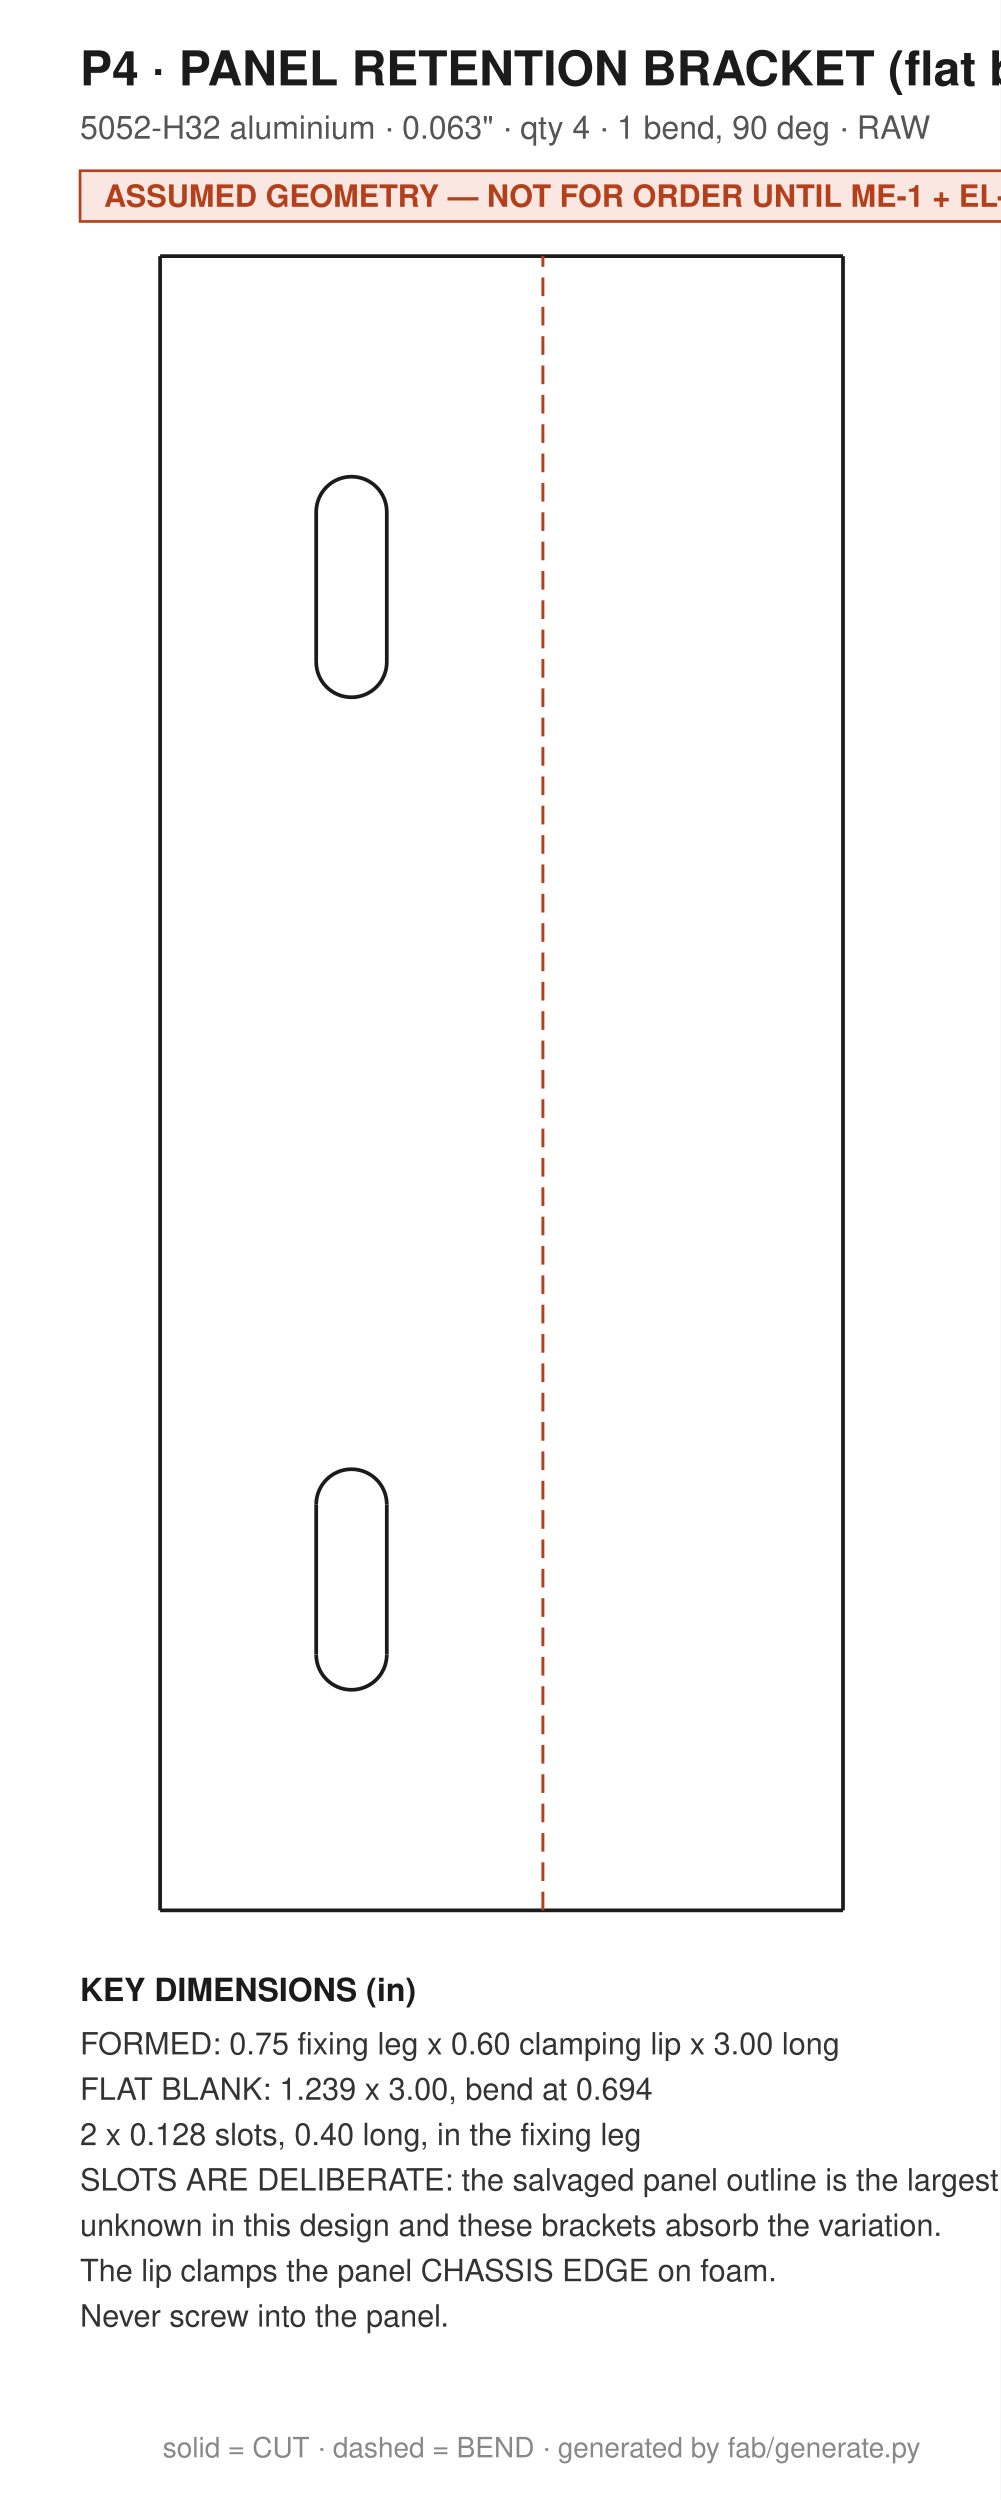
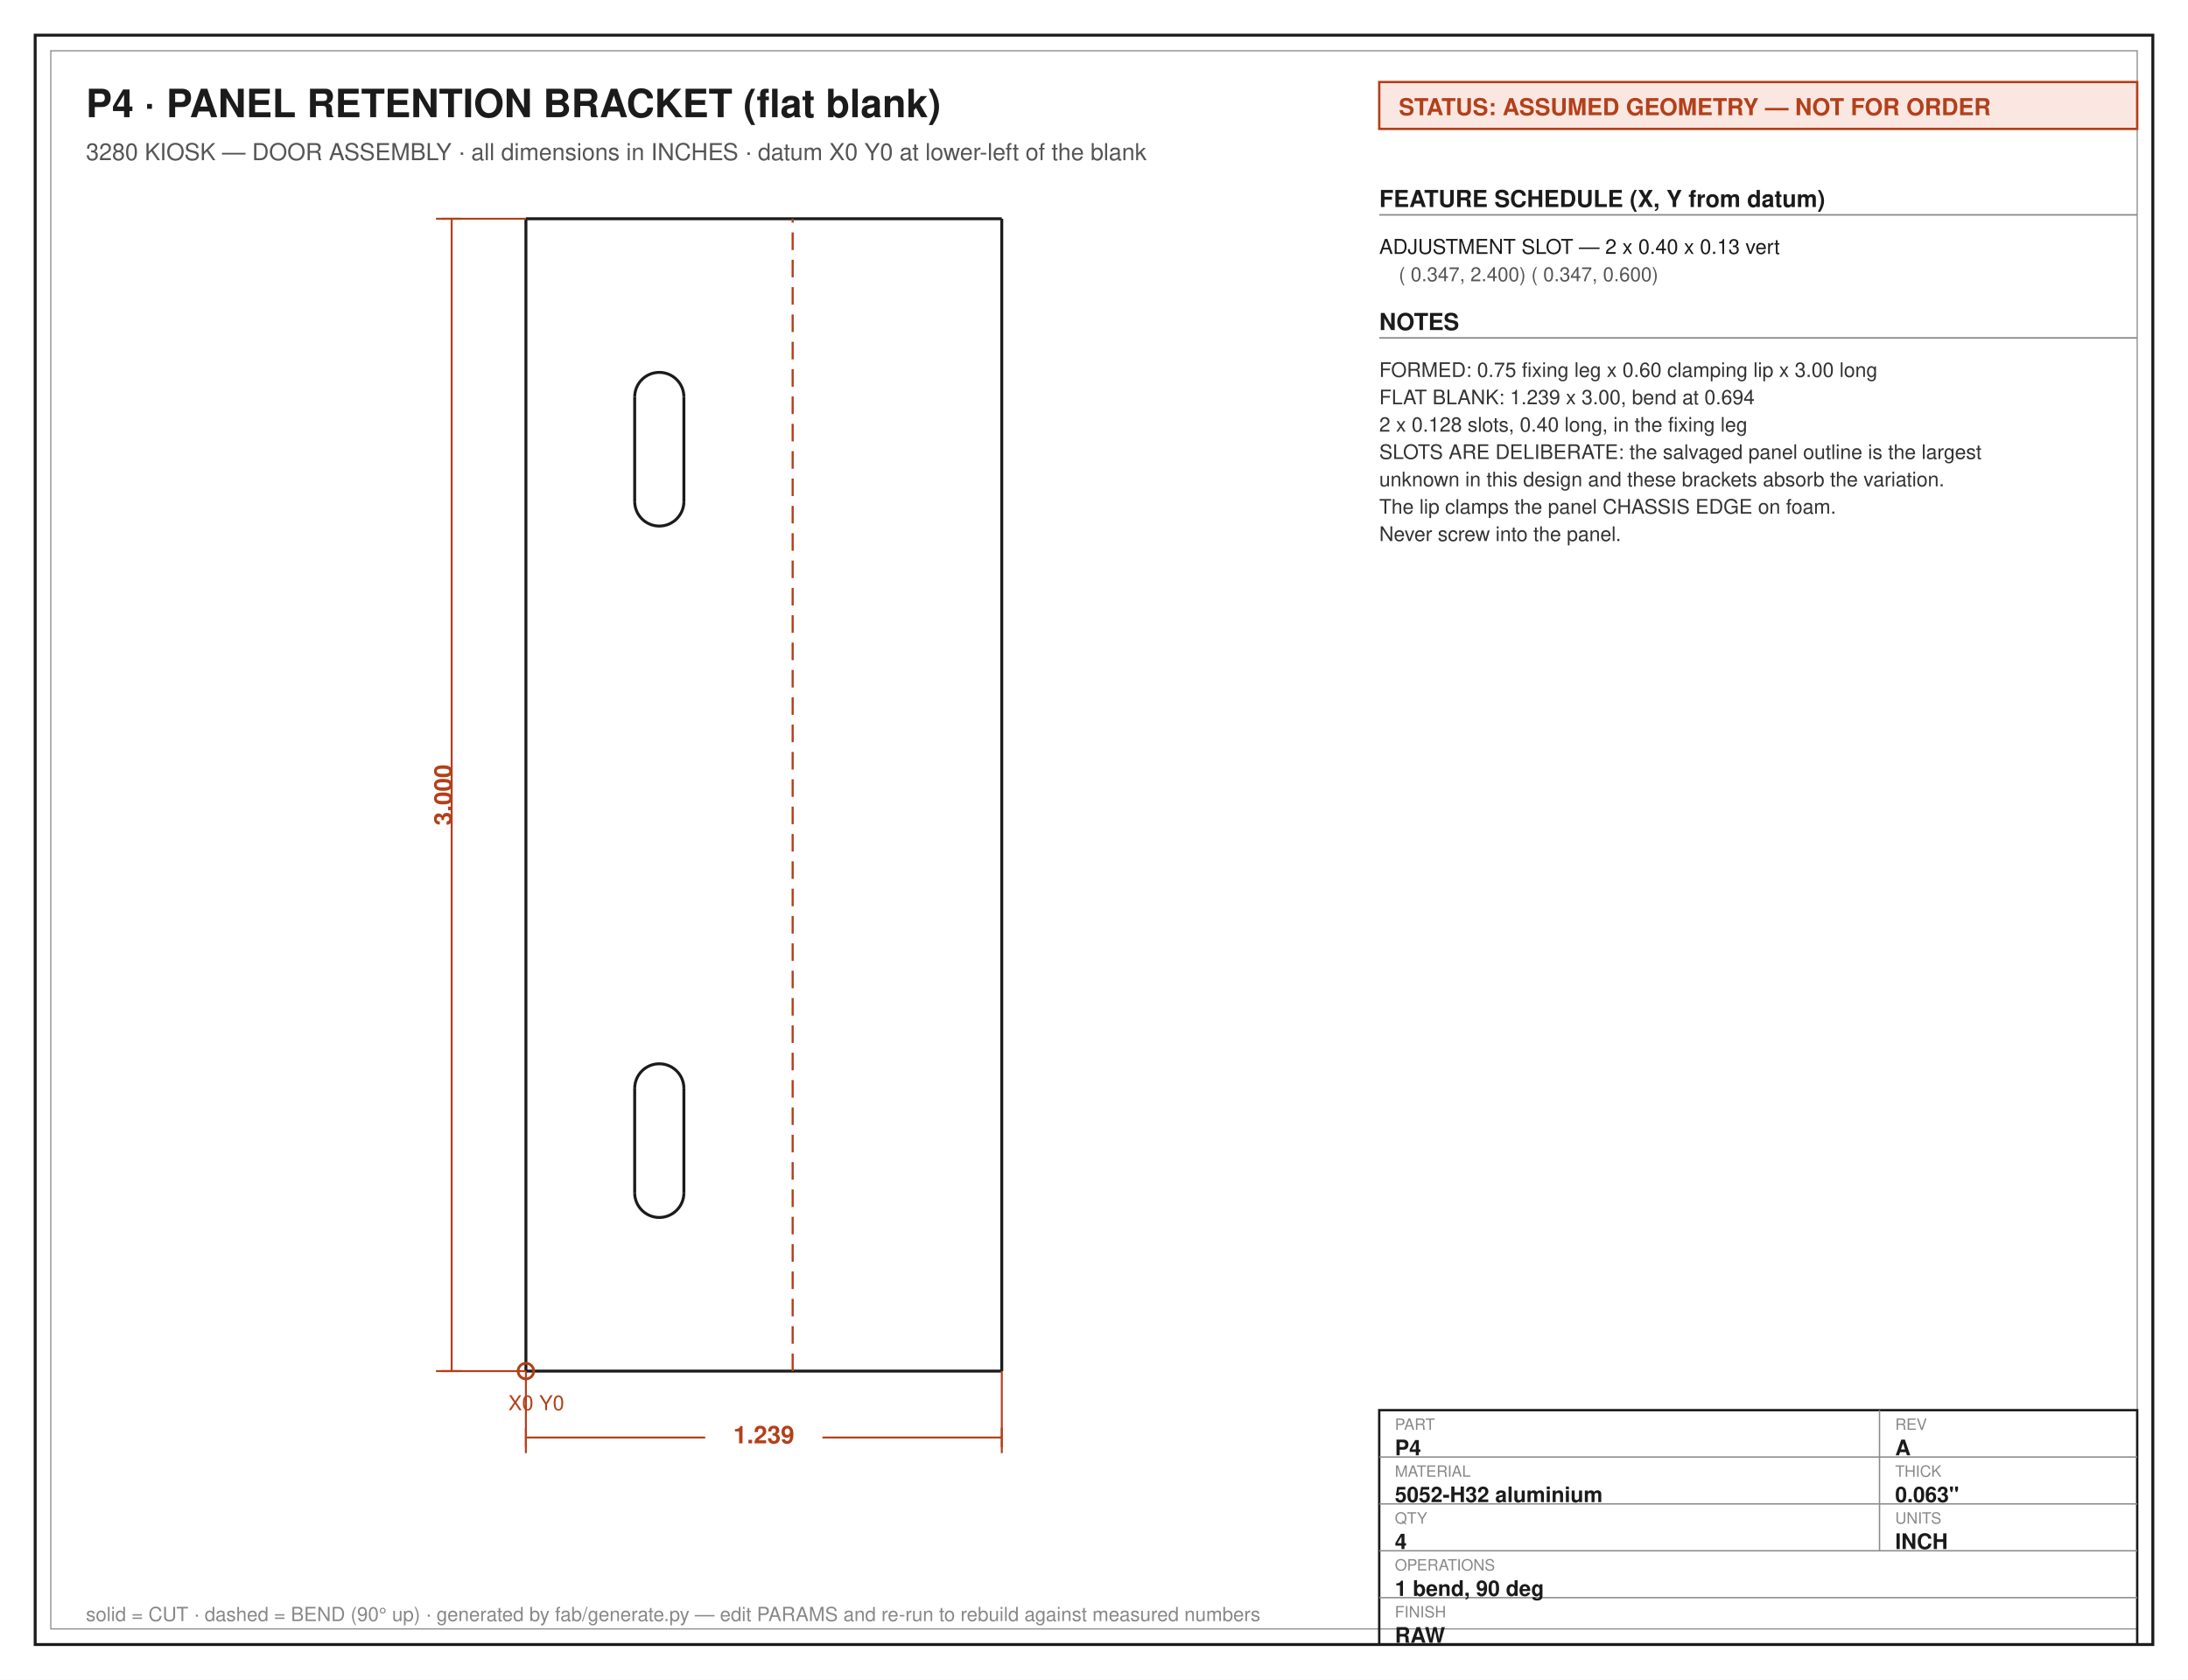
- <svg xmlns="http://www.w3.org/2000/svg" width="375" height="937" viewBox="0 0 375 937" font-family="Helvetica,Arial,sans-serif">
-   <rect width="375" height="937" fill="#ffffff" />
-   <text x="30" y="32" font-size="18" font-weight="700" fill="#1b1b1b">P4 · PANEL RETENTION BRACKET (flat blank)</text>
-   <text x="30" y="52" font-size="12" fill="#555">5052-H32 aluminium · 0.063" · qty 4 · 1 bend, 90 deg · RAW</text>
-   <rect x="30" y="64" width="360" height="19" fill="#FBE7E1" stroke="#B3401A" />
-   <text x="39" y="77.5" font-size="11.5" font-weight="700" fill="#B3401A">ASSUMED GEOMETRY — NOT FOR ORDER UNTIL ME-1 + EL-5</text>
-   <g fill="none" stroke="#1b1b1b" stroke-width="1.4">
-     <line x1="60.00" y1="716.00" x2="315.96" y2="716.00" />
-     <line x1="315.96" y1="716.00" x2="315.96" y2="96.00" />
-     <line x1="315.96" y1="96.00" x2="60.00" y2="96.00" />
-     <line x1="60.00" y1="96.00" x2="60.00" y2="716.00" />
-     <line x1="118.51" y1="620.11" x2="118.51" y2="563.89" />
-     <line x1="144.97" y1="563.89" x2="144.97" y2="620.11" />
-     <path d="M 144.97 563.89 A 13.23 13.23 0 0 0 118.51 563.89" />
-     <path d="M 118.51 620.11 A 13.23 13.23 0 0 0 144.97 620.11" />
-     <line x1="118.51" y1="248.11" x2="118.51" y2="191.89" />
-     <line x1="144.97" y1="191.89" x2="144.97" y2="248.11" />
-     <path d="M 144.97 191.89 A 13.23 13.23 0 0 0 118.51 191.89" />
-     <path d="M 118.51 248.11 A 13.23 13.23 0 0 0 144.97 248.11" />
+ <svg xmlns="http://www.w3.org/2000/svg" width="1120" height="860" viewBox="0 0 1120 860" font-family="Helvetica,Arial,sans-serif">
+   <rect width="1120" height="860" fill="#ffffff" />
+   <rect x="18" y="18" width="1084" height="824" fill="none" stroke="#1b1b1b" stroke-width="1.5" />
+   <rect x="26" y="26" width="1068" height="808" fill="none" stroke="#8a8a8a" stroke-width="0.6" />
+   <text x="44" y="60" font-size="20" font-weight="700" fill="#1b1b1b">P4 · PANEL RETENTION BRACKET (flat blank)</text>
+   <text x="44" y="82" font-size="12" fill="#555">3280 KIOSK — DOOR ASSEMBLY · all dimensions in INCHES · datum X0 Y0 at lower-left of the blank</text>
+   <rect x="706" y="42" width="388" height="24" fill="#FBE7E1" stroke="#B3401A" stroke-width="1.2" />
+   <text x="716" y="59" font-size="12" font-weight="700" fill="#B3401A">STATUS: ASSUMED GEOMETRY — NOT FOR ORDER</text>
+   <g fill="none" stroke="#1b1b1b" stroke-width="1.5">
+     <line x1="269.21" y1="702.00" x2="512.79" y2="702.00" />
+     <line x1="512.79" y1="702.00" x2="512.79" y2="112.00" />
+     <line x1="512.79" y1="112.00" x2="269.21" y2="112.00" />
+     <line x1="269.21" y1="112.00" x2="269.21" y2="702.00" />
+     <line x1="324.89" y1="610.75" x2="324.89" y2="557.25" />
+     <line x1="350.07" y1="557.25" x2="350.07" y2="610.75" />
+     <path d="M 350.07 557.25 A 12.59 12.59 0 0 0 324.89 557.25" />
+     <path d="M 324.89 610.75 A 12.59 12.59 0 0 0 350.07 610.75" />
+     <line x1="324.89" y1="256.75" x2="324.89" y2="203.25" />
+     <line x1="350.07" y1="203.25" x2="350.07" y2="256.75" />
+     <path d="M 350.07 203.25 A 12.59 12.59 0 0 0 324.89 203.25" />
+     <path d="M 324.89 256.75 A 12.59 12.59 0 0 0 350.07 256.75" />
  </g>
-   <g fill="none" stroke="#B3401A" stroke-width="1.1" stroke-dasharray="7 4">
-     <line x1="203.48" y1="716.00" x2="203.48" y2="96.00" />
+   <g fill="none" stroke="#B3401A" stroke-width="1.1" stroke-dasharray="9 5">
+     <line x1="405.75" y1="702.00" x2="405.75" y2="112.00" />
  </g>
-   <text x="30" y="750.0" font-size="12" font-weight="700" fill="#1b1b1b">KEY DIMENSIONS (in)</text>
-   <text x="30" y="770.0" font-size="11.5" fill="#333">FORMED: 0.75 fixing leg x 0.60 clamping lip x 3.00 long</text>
-   <text x="30" y="787.0" font-size="11.5" fill="#333">FLAT BLANK: 1.239 x 3.00, bend at 0.694</text>
-   <text x="30" y="804.0" font-size="11.5" fill="#333">2 x 0.128 slots, 0.40 long, in the fixing leg</text>
-   <text x="30" y="821.0" font-size="11.5" fill="#333">SLOTS ARE DELIBERATE: the salvaged panel outline is the largest</text>
-   <text x="30" y="838.0" font-size="11.5" fill="#333">unknown in this design and these brackets absorb the variation.</text>
-   <text x="30" y="855.0" font-size="11.5" fill="#333">The lip clamps the panel CHASSIS EDGE on foam.</text>
-   <text x="30" y="872.0" font-size="11.5" fill="#333">Never screw into the panel.</text>
-   <text x="345" y="921" font-size="10.5" fill="#888" text-anchor="end">solid = CUT · dashed = BEND · generated by fab/generate.py</text>
+   <g stroke="#8a8a8a" stroke-width="0.6">
+ </g>
+   <g stroke="#B3401A" stroke-width="1" fill="none">
+     <line x1="269.2" y1="702.0" x2="269.2" y2="744.0" />
+     <line x1="512.8" y1="702.0" x2="512.8" y2="744.0" />
+     <line x1="269.2" y1="736.0" x2="512.8" y2="736.0" />
+     <line x1="269.2" y1="731.0" x2="269.2" y2="741.0" />
+     <line x1="512.8" y1="731.0" x2="512.8" y2="741.0" />
+     <line x1="269.2" y1="702.0" x2="223.2" y2="702.0" />
+     <line x1="269.2" y1="112.0" x2="223.2" y2="112.0" />
+     <line x1="231.2" y1="702.0" x2="231.2" y2="112.0" />
+     <line x1="226.2" y1="702.0" x2="236.2" y2="702.0" />
+     <line x1="226.2" y1="112.0" x2="236.2" y2="112.0" />
+   </g>
+   <rect x="361.0" y="727.0" width="60" height="15" fill="#fff" />
+   <text x="391.0" y="739.0" font-size="12.5" font-weight="600" fill="#B3401A" text-anchor="middle">1.239</text>
+   <text x="231.2" y="407.0" font-size="12.5" font-weight="600" fill="#B3401A" text-anchor="middle" transform="rotate(-90 231.2 407.0)">3.000</text>
+   <circle cx="269.2" cy="702.0" r="4" fill="none" stroke="#B3401A" stroke-width="1.4" />
+   <text x="260.2" y="722.0" font-size="10.5" fill="#B3401A">X0 Y0</text>
+   <text x="706" y="106" font-size="12" font-weight="700" fill="#1b1b1b">FEATURE SCHEDULE  (X, Y from datum)</text>
+   <line x1="706" y1="110" x2="1094" y2="110" stroke="#8a8a8a" stroke-width="0.8" />
+   <text x="706" y="130" font-size="10.5" fill="#1b1b1b">ADJUSTMENT SLOT — 2 x 0.40 x 0.13 vert</text>
+   <text x="716" y="144" font-size="10" fill="#555">(  0.347,   2.400)   (  0.347,   0.600)</text>
+   <text x="706" y="169" font-size="12" font-weight="700" fill="#1b1b1b">NOTES</text>
+   <line x1="706" y1="173" x2="1094" y2="173" stroke="#8a8a8a" stroke-width="0.8" />
+   <text x="706" y="193" font-size="10.3" fill="#333">FORMED: 0.75 fixing leg x 0.60 clamping lip x 3.00 long</text>
+   <text x="706" y="207" font-size="10.3" fill="#333">FLAT BLANK: 1.239 x 3.00, bend at 0.694</text>
+   <text x="706" y="221" font-size="10.3" fill="#333">2 x 0.128 slots, 0.40 long, in the fixing leg</text>
+   <text x="706" y="235" font-size="10.3" fill="#333">SLOTS ARE DELIBERATE: the salvaged panel outline is the largest</text>
+   <text x="706" y="249" font-size="10.3" fill="#333">unknown in this design and these brackets absorb the variation.</text>
+   <text x="706" y="263" font-size="10.3" fill="#333">The lip clamps the panel CHASSIS EDGE on foam.</text>
+   <text x="706" y="277" font-size="10.3" fill="#333">Never screw into the panel.</text>
+   <rect x="706" y="722" width="388" height="120" fill="none" stroke="#1b1b1b" stroke-width="1.2" />
+   <line x1="706" y1="746.0" x2="1094" y2="746.0" stroke="#8a8a8a" stroke-width="0.7" />
+   <line x1="706" y1="770.0" x2="1094" y2="770.0" stroke="#8a8a8a" stroke-width="0.7" />
+   <line x1="706" y1="794.0" x2="1094" y2="794.0" stroke="#8a8a8a" stroke-width="0.7" />
+   <line x1="706" y1="818.0" x2="1094" y2="818.0" stroke="#8a8a8a" stroke-width="0.7" />
+   <text x="714" y="732.1" font-size="8" fill="#888">PART</text>
+   <text x="714" y="745.1" font-size="11" font-weight="600" fill="#1b1b1b">P4</text>
+   <line x1="962.1" y1="722.0" x2="962.1" y2="746.0" stroke="#8a8a8a" stroke-width="0.7" />
+   <text x="970.1" y="732.1" font-size="8" fill="#888">REV</text>
+   <text x="970.1" y="745.1" font-size="11" font-weight="600" fill="#1b1b1b">A</text>
+   <text x="714" y="756.1" font-size="8" fill="#888">MATERIAL</text>
+   <text x="714" y="769.1" font-size="11" font-weight="600" fill="#1b1b1b">5052-H32 aluminium</text>
+   <line x1="962.1" y1="746.0" x2="962.1" y2="770.0" stroke="#8a8a8a" stroke-width="0.7" />
+   <text x="970.1" y="756.1" font-size="8" fill="#888">THICK</text>
+   <text x="970.1" y="769.1" font-size="11" font-weight="600" fill="#1b1b1b">0.063"</text>
+   <text x="714" y="780.1" font-size="8" fill="#888">QTY</text>
+   <text x="714" y="793.1" font-size="11" font-weight="600" fill="#1b1b1b">4</text>
+   <line x1="962.1" y1="770.0" x2="962.1" y2="794.0" stroke="#8a8a8a" stroke-width="0.7" />
+   <text x="970.1" y="780.1" font-size="8" fill="#888">UNITS</text>
+   <text x="970.1" y="793.1" font-size="11" font-weight="600" fill="#1b1b1b">INCH</text>
+   <text x="714" y="804.1" font-size="8" fill="#888">OPERATIONS</text>
+   <text x="714" y="817.1" font-size="11" font-weight="600" fill="#1b1b1b">1 bend, 90 deg</text>
+   <text x="714" y="828.1" font-size="8" fill="#888">FINISH</text>
+   <text x="714" y="841.1" font-size="11" font-weight="600" fill="#1b1b1b">RAW</text>
+   <text x="44" y="830" font-size="10" fill="#888">solid = CUT · dashed = BEND (90° up) · generated by fab/generate.py — edit PARAMS and re-run to rebuild against measured numbers</text>
</svg>
